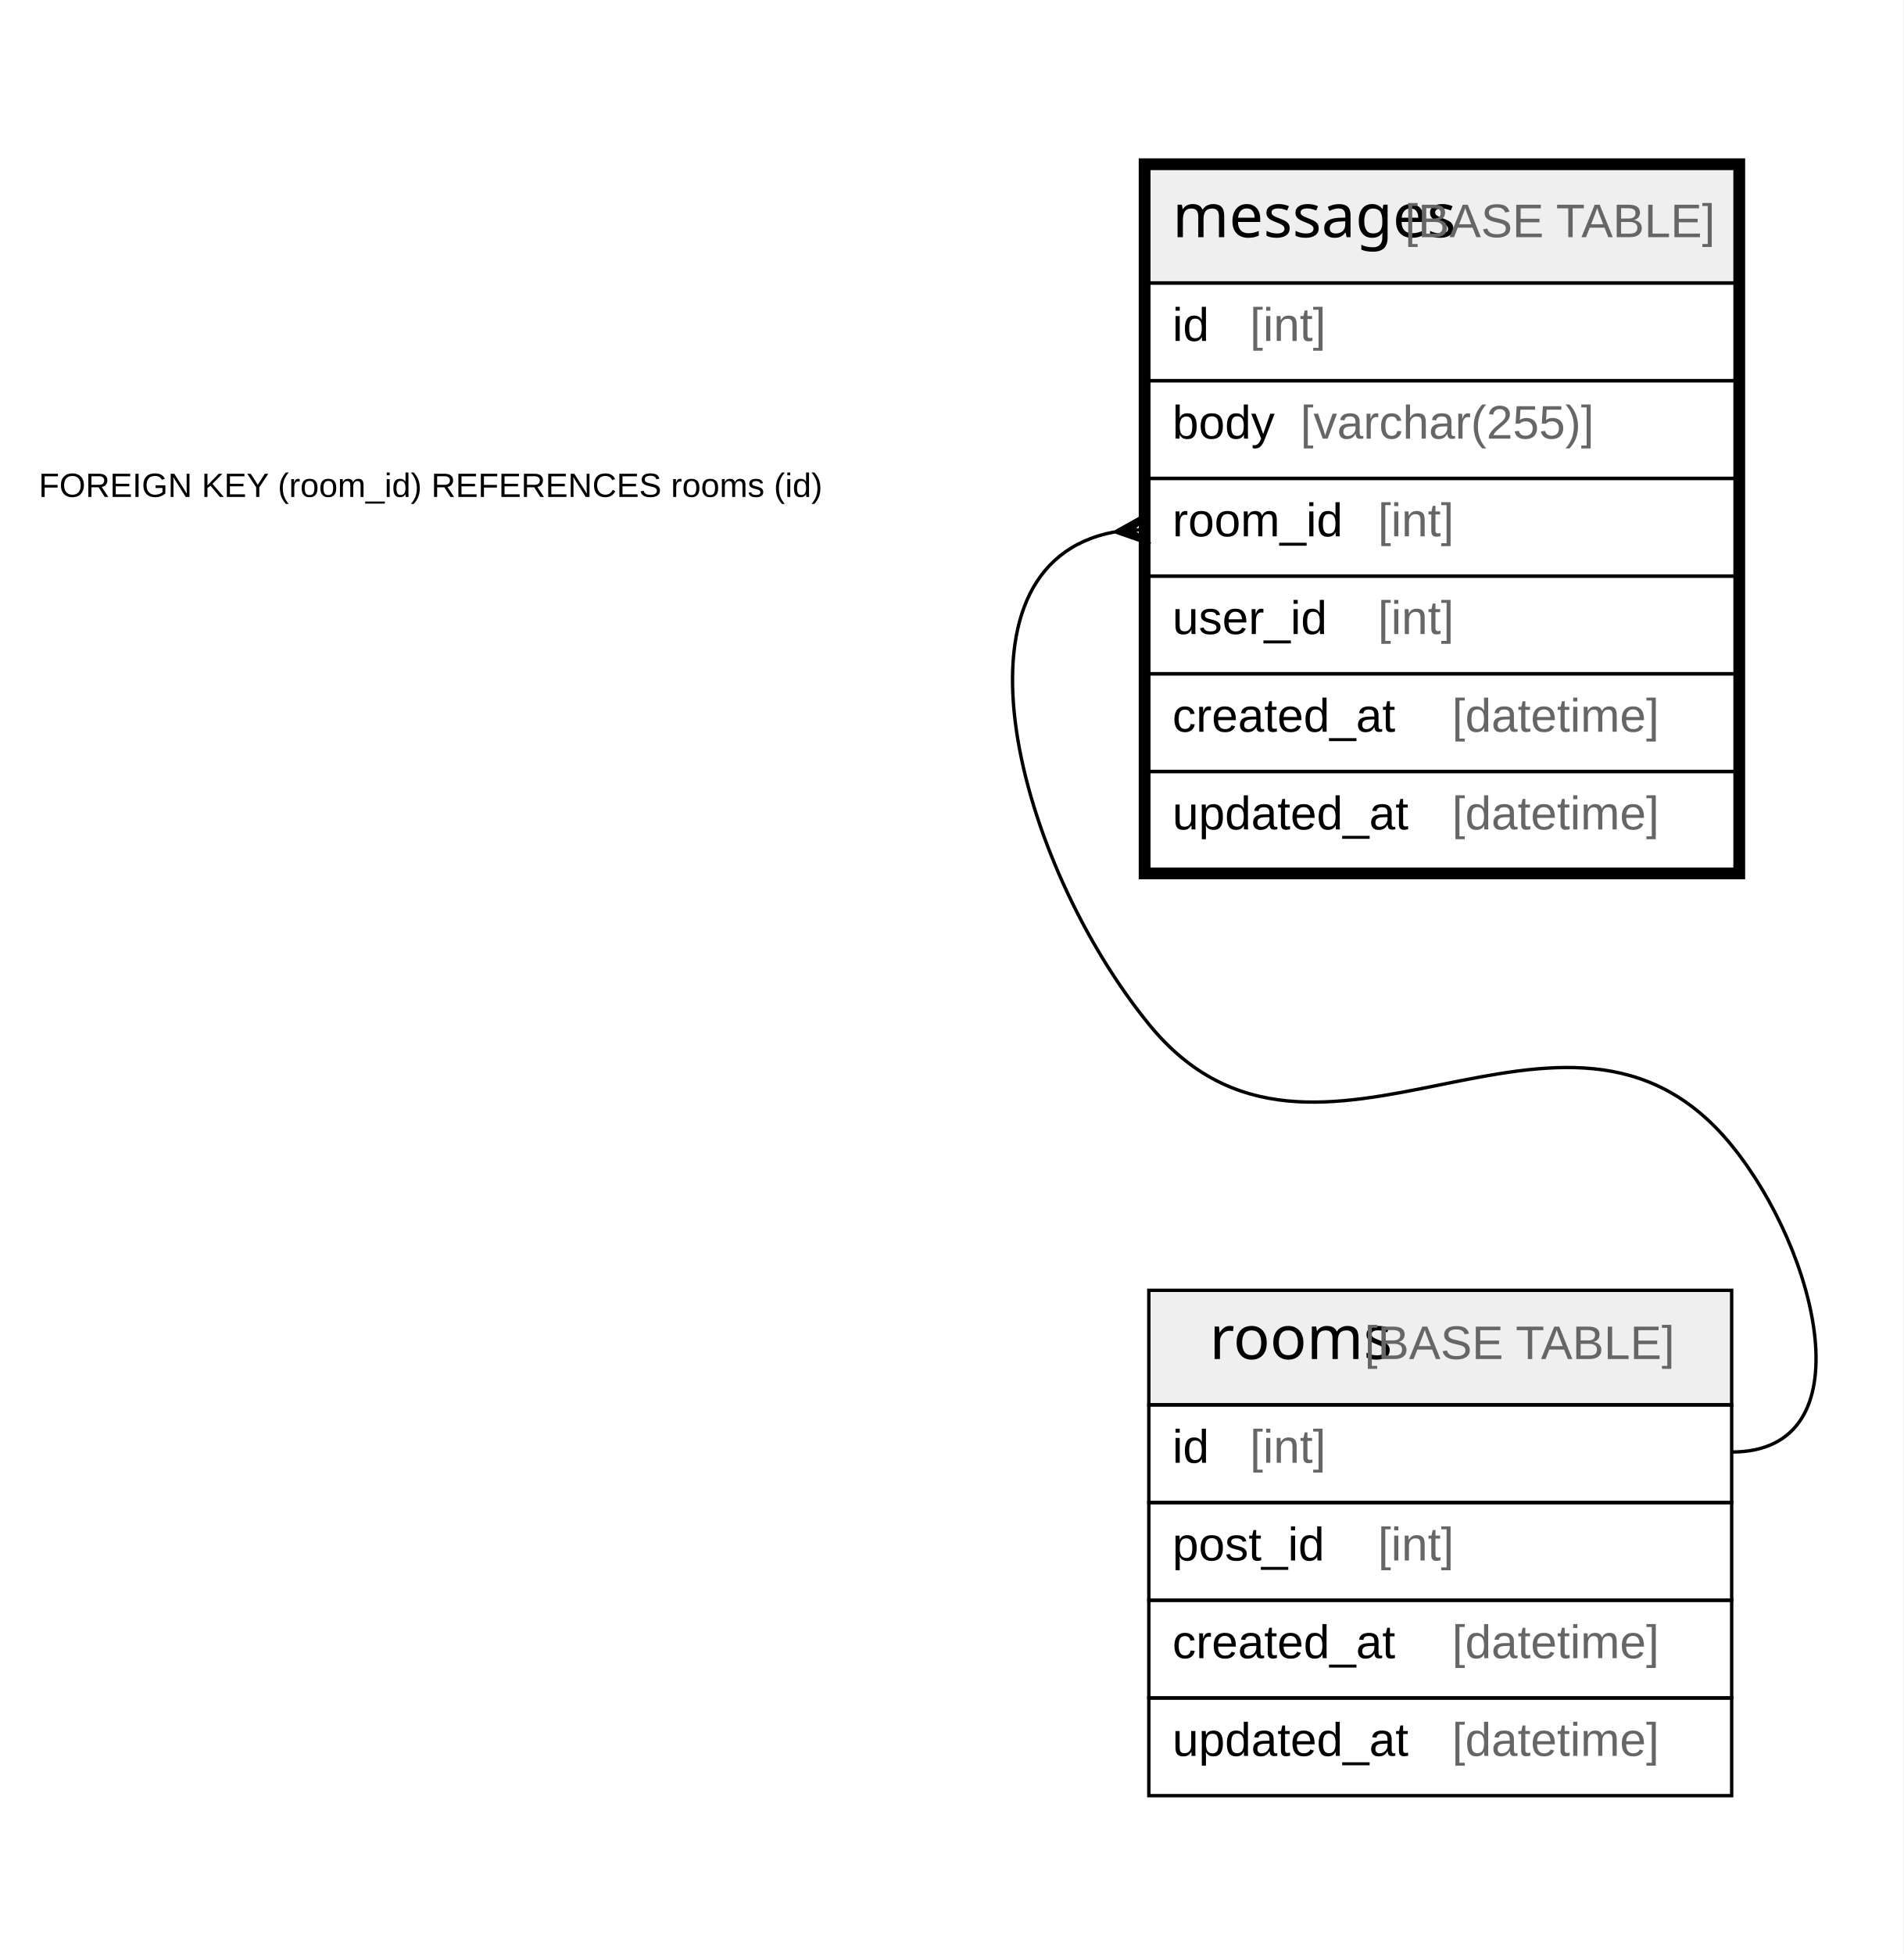
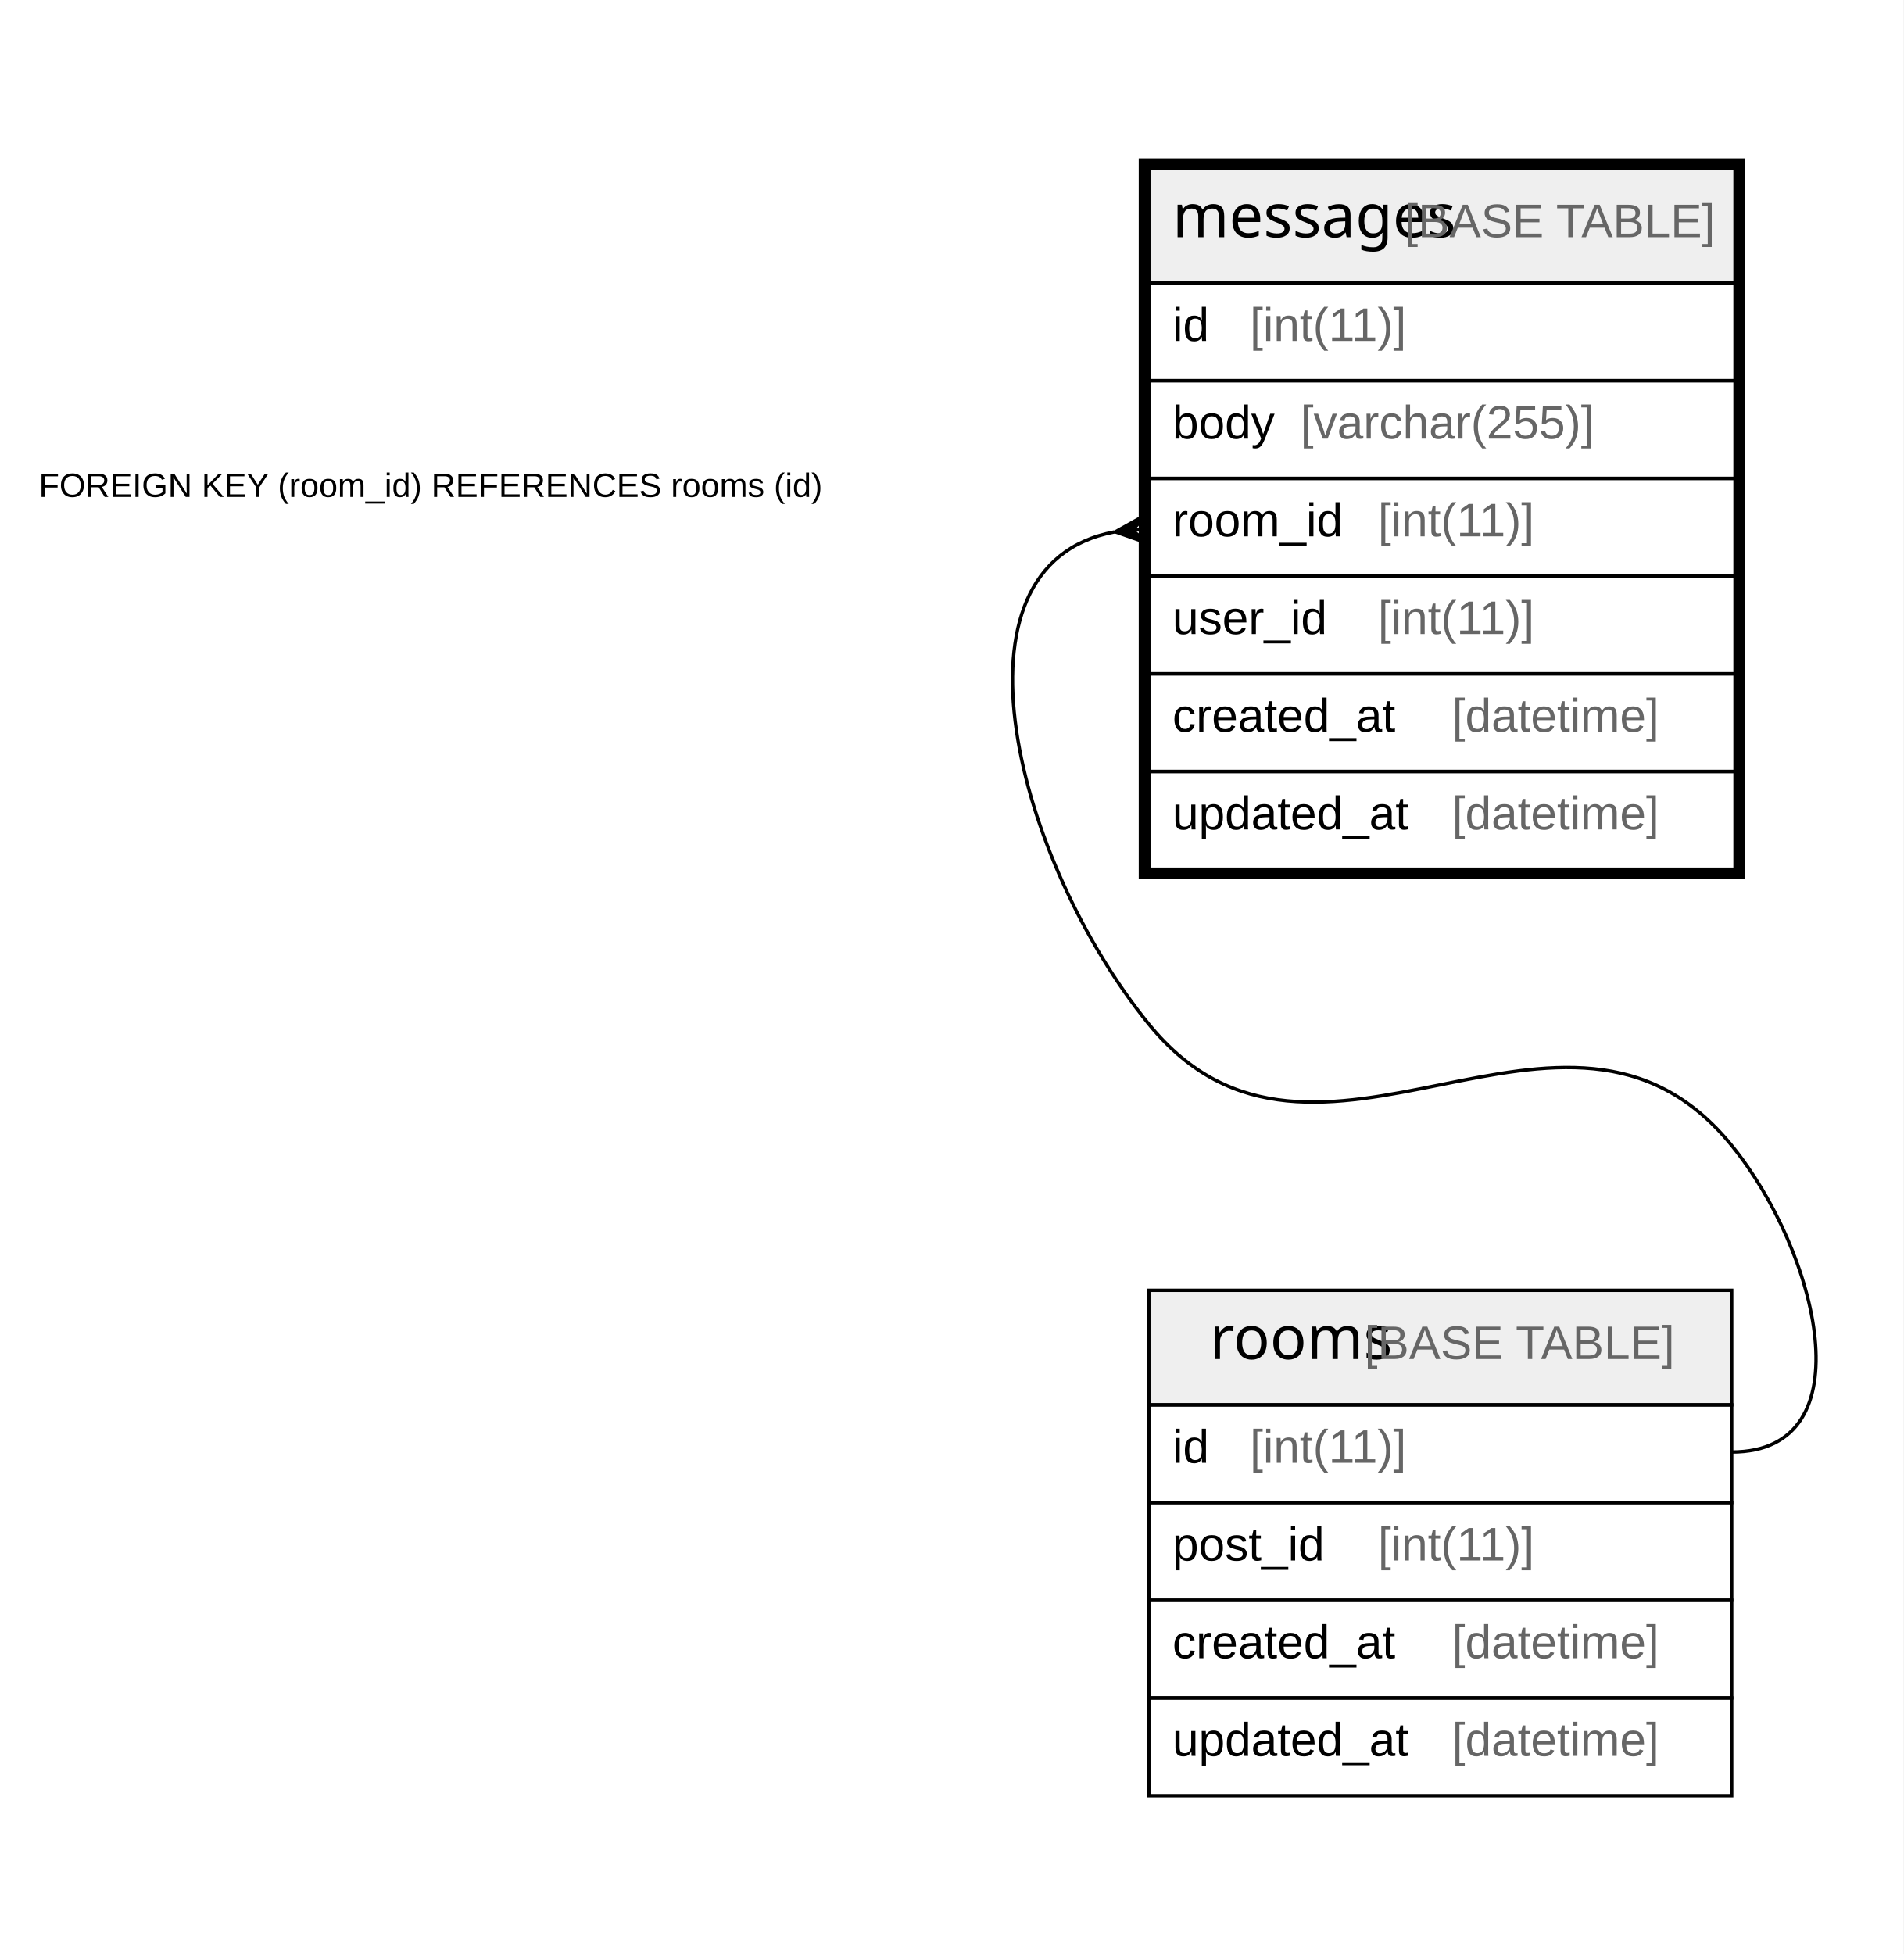
<svg xmlns="http://www.w3.org/2000/svg" width="565pt" height="580pt" viewBox="0.00 0.00 565.00 580.00">
  <g id="graph0" class="graph" transform="scale(1 1) rotate(0) translate(4 576)">
    <polygon fill="#ffffff" stroke="transparent" points="-4,4 -4,-576 561,-576 561,4 -4,4" />
    <g id="node1" class="node">
      <polygon fill="#efefef" stroke="transparent" points="337,-492 337,-526 511,-526 511,-492 337,-492" />
      <polygon fill="none" stroke="#000000" points="337,-492 337,-526 511,-526 511,-492 337,-492" />
      <text text-anchor="start" x="344" y="-505.6" font-family="Arial Bold" font-size="18.00" fill="#000000">messages</text>
      <text text-anchor="start" x="405" y="-505.6" font-family="Arial" font-size="14.00" fill="#000000"> </text>
      <text text-anchor="start" x="413" y="-505.6" font-family="Arial" font-size="14.00" fill="#666666">[BASE TABLE]</text>
      <polygon fill="none" stroke="#000000" points="337,-463 337,-492 511,-492 511,-463 337,-463" />
      <text text-anchor="start" x="344" y="-474.8" font-family="Arial" font-size="14.00" fill="#000000">id </text>
-       <text text-anchor="start" x="367" y="-474.8" font-family="Arial" font-size="14.00" fill="#666666">[int]</text>
+       <text text-anchor="start" x="367" y="-474.8" font-family="Arial" font-size="14.00" fill="#666666">[int(11)]</text>
      <polygon fill="none" stroke="#000000" points="337,-434 337,-463 511,-463 511,-434 337,-434" />
      <text text-anchor="start" x="344" y="-445.8" font-family="Arial" font-size="14.00" fill="#000000">body </text>
      <text text-anchor="start" x="382" y="-445.8" font-family="Arial" font-size="14.00" fill="#666666">[varchar(255)]</text>
      <polygon fill="none" stroke="#000000" points="337,-405 337,-434 511,-434 511,-405 337,-405" />
      <text text-anchor="start" x="344" y="-416.8" font-family="Arial" font-size="14.00" fill="#000000">room_id </text>
-       <text text-anchor="start" x="405" y="-416.8" font-family="Arial" font-size="14.00" fill="#666666">[int]</text>
+       <text text-anchor="start" x="405" y="-416.8" font-family="Arial" font-size="14.00" fill="#666666">[int(11)]</text>
      <polygon fill="none" stroke="#000000" points="337,-376 337,-405 511,-405 511,-376 337,-376" />
      <text text-anchor="start" x="344" y="-387.8" font-family="Arial" font-size="14.00" fill="#000000">user_id </text>
-       <text text-anchor="start" x="405" y="-387.8" font-family="Arial" font-size="14.00" fill="#666666">[int]</text>
+       <text text-anchor="start" x="405" y="-387.8" font-family="Arial" font-size="14.00" fill="#666666">[int(11)]</text>
      <polygon fill="none" stroke="#000000" points="337,-347 337,-376 511,-376 511,-347 337,-347" />
      <text text-anchor="start" x="344" y="-358.8" font-family="Arial" font-size="14.00" fill="#000000">created_at </text>
      <text text-anchor="start" x="427" y="-358.8" font-family="Arial" font-size="14.00" fill="#666666">[datetime]</text>
      <polygon fill="none" stroke="#000000" points="337,-318 337,-347 511,-347 511,-318 337,-318" />
      <text text-anchor="start" x="344" y="-329.8" font-family="Arial" font-size="14.00" fill="#000000">updated_at </text>
      <text text-anchor="start" x="427" y="-329.8" font-family="Arial" font-size="14.00" fill="#666666">[datetime]</text>
      <polygon fill="none" stroke="#000000" stroke-width="3" points="335.5,-316.5 335.5,-527.5 512.5,-527.5 512.5,-316.5 335.5,-316.5" />
    </g>
    <g id="node2" class="node">
      <polygon fill="#efefef" stroke="transparent" points="337,-159 337,-193 510,-193 510,-159 337,-159" />
      <polygon fill="none" stroke="#000000" points="337,-159 337,-193 510,-193 510,-159 337,-159" />
      <text text-anchor="start" x="355" y="-172.6" font-family="Arial Bold" font-size="18.00" fill="#000000">rooms</text>
      <text text-anchor="start" x="393" y="-172.6" font-family="Arial" font-size="14.00" fill="#000000"> </text>
      <text text-anchor="start" x="401" y="-172.6" font-family="Arial" font-size="14.00" fill="#666666">[BASE TABLE]</text>
      <polygon fill="none" stroke="#000000" points="337,-130 337,-159 510,-159 510,-130 337,-130" />
      <text text-anchor="start" x="344" y="-141.8" font-family="Arial" font-size="14.00" fill="#000000">id </text>
-       <text text-anchor="start" x="367" y="-141.8" font-family="Arial" font-size="14.00" fill="#666666">[int]</text>
+       <text text-anchor="start" x="367" y="-141.8" font-family="Arial" font-size="14.00" fill="#666666">[int(11)]</text>
      <polygon fill="none" stroke="#000000" points="337,-101 337,-130 510,-130 510,-101 337,-101" />
      <text text-anchor="start" x="344" y="-112.8" font-family="Arial" font-size="14.00" fill="#000000">post_id </text>
-       <text text-anchor="start" x="405" y="-112.8" font-family="Arial" font-size="14.00" fill="#666666">[int]</text>
+       <text text-anchor="start" x="405" y="-112.8" font-family="Arial" font-size="14.00" fill="#666666">[int(11)]</text>
      <polygon fill="none" stroke="#000000" points="337,-72 337,-101 510,-101 510,-72 337,-72" />
      <text text-anchor="start" x="344" y="-83.8" font-family="Arial" font-size="14.00" fill="#000000">created_at </text>
      <text text-anchor="start" x="427" y="-83.8" font-family="Arial" font-size="14.00" fill="#666666">[datetime]</text>
      <polygon fill="none" stroke="#000000" points="337,-43 337,-72 510,-72 510,-43 337,-43" />
      <text text-anchor="start" x="344" y="-54.8" font-family="Arial" font-size="14.00" fill="#000000">updated_at </text>
      <text text-anchor="start" x="427" y="-54.8" font-family="Arial" font-size="14.00" fill="#666666">[datetime]</text>
    </g>
    <g id="edge1" class="edge">
      <path fill="none" stroke="#000000" d="M326.746,-418.099C274.453,-408.236 298.111,-319.815 337,-272 386.555,-211.072 460.445,-296.928 510,-236 535.52,-204.623 550.444,-145 510,-145" />
      <polygon fill="#000000" stroke="#000000" points="327.038,-418.124 336.606,-423.483 332.019,-418.562 337,-419 337,-419 337,-419 332.019,-418.562 337.394,-414.517 327.038,-418.124 327.038,-418.124" />
      <text text-anchor="start" x="7.5" y="-428.5" font-family="Arial" font-size="10.00" fill="#000000">FOREIGN KEY (room_id) REFERENCES rooms (id)</text>
    </g>
  </g>
</svg>
